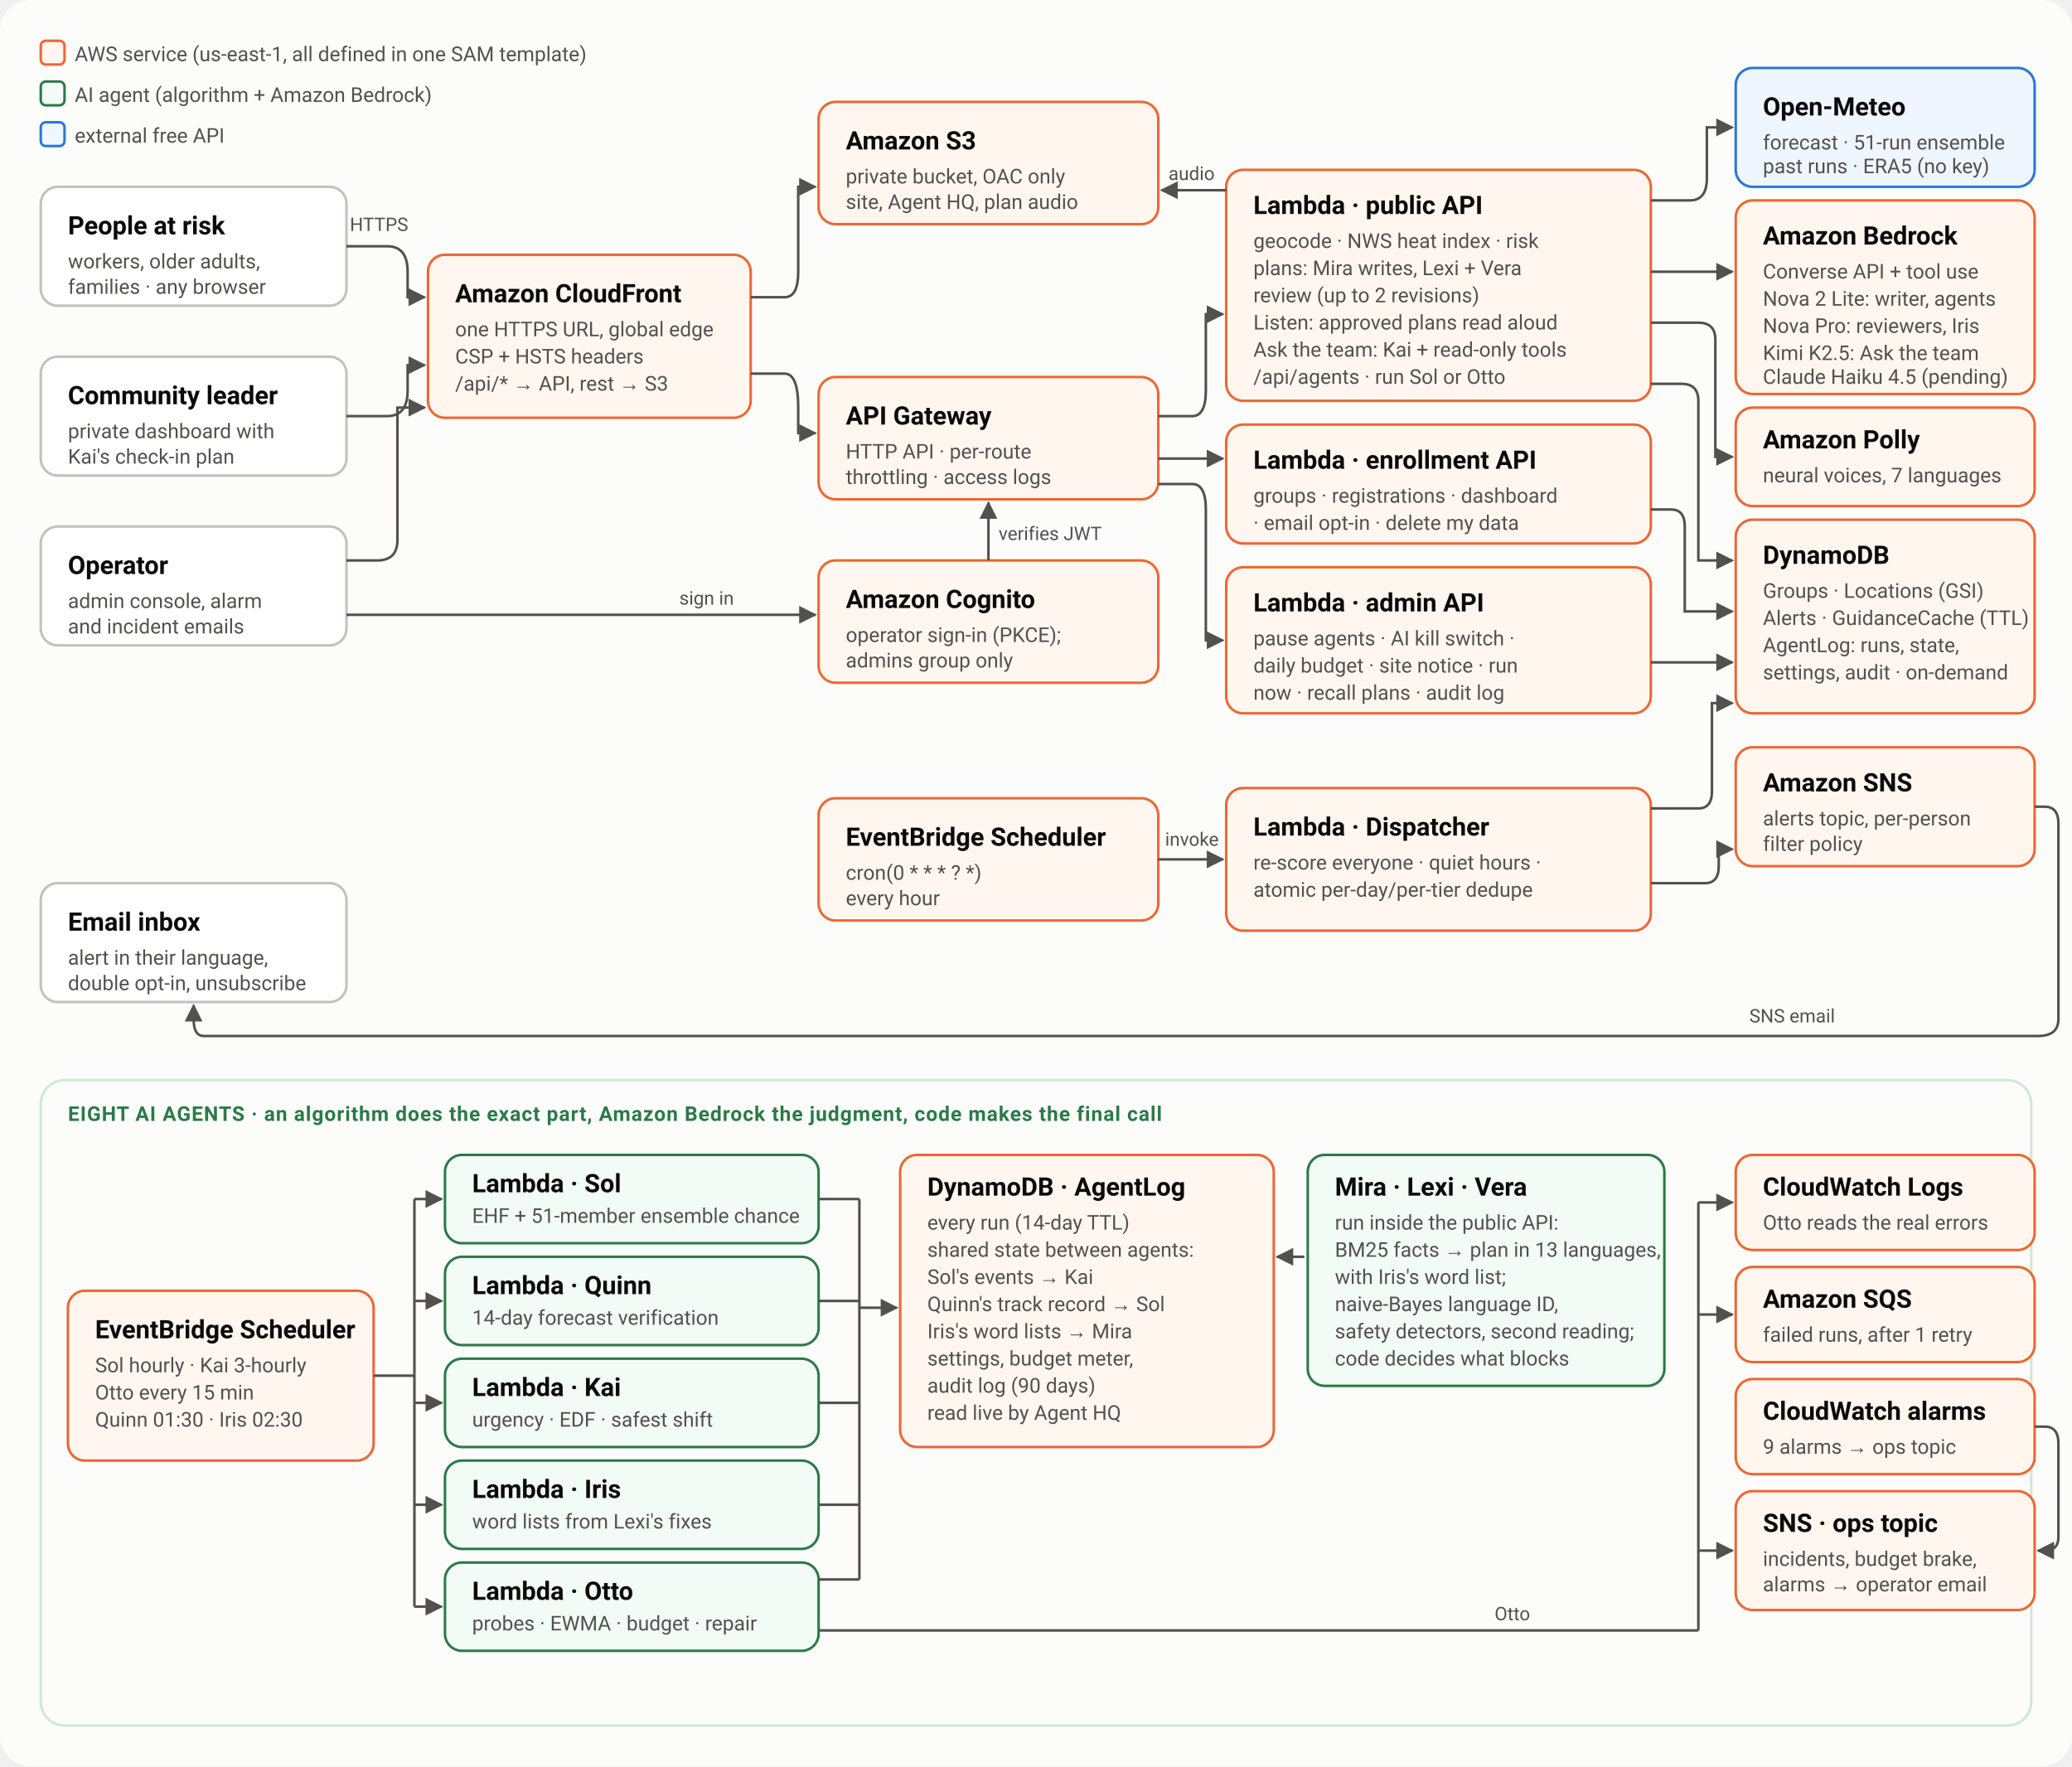
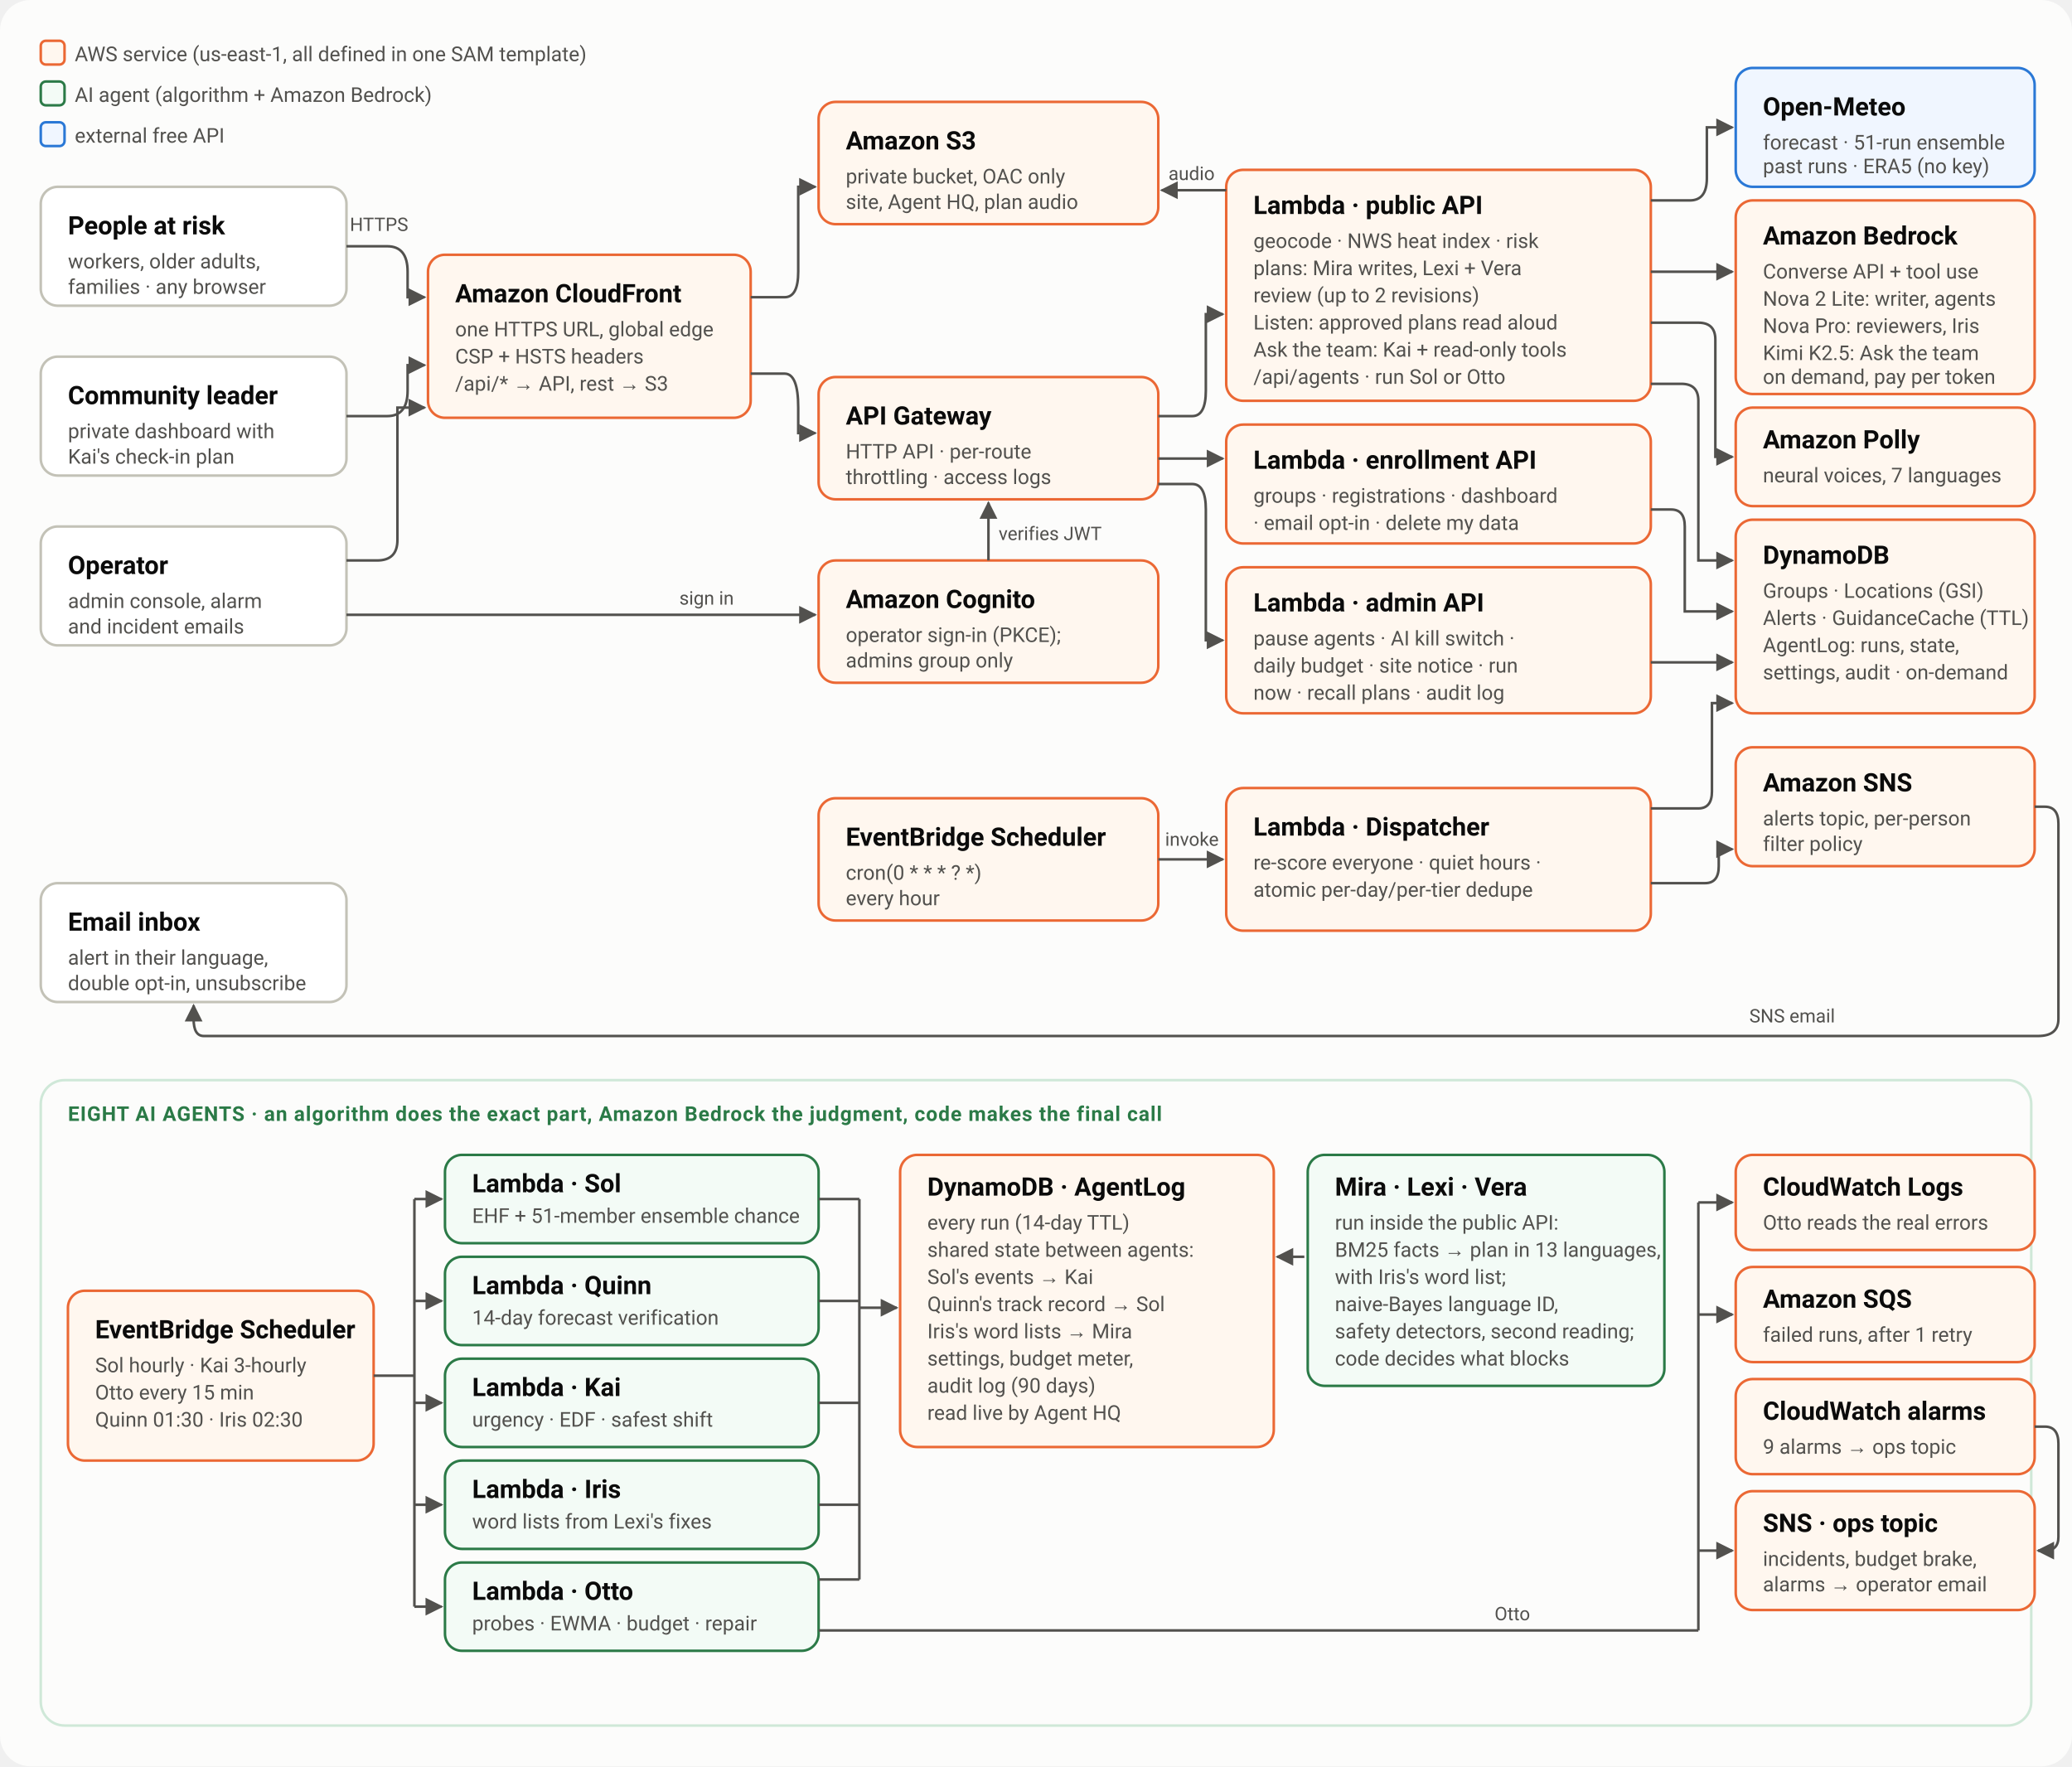
<svg xmlns="http://www.w3.org/2000/svg" viewBox="0 0 1220 1040" width="1220" height="1040" font-family="system-ui, -apple-system, Segoe UI, Roboto, Arial, sans-serif" role="img" aria-labelledby="t d">
  <defs>
    <marker id="a" viewBox="0 0 10 10" refX="9" refY="5" markerWidth="7" markerHeight="7" orient="auto-start-reverse">
      <path d="M0 0L10 5L0 10z" fill="#52514e" />
    </marker>
    <style>
      .box{fill:#ffffff;stroke:#c3c2b7;stroke-width:1.5}
      .aws{fill:#fff7ef;stroke:#eb6834;stroke-width:1.5}
      .agent{fill:#f3fbf6;stroke:#2b7a47;stroke-width:1.5}
      .ext{fill:#f0f6ff;stroke:#2a78d6;stroke-width:1.5}
      .h{font-size:15px;font-weight:700;fill:#0b0b0b}
      .s{font-size:12px;fill:#52514e}
      .e{stroke:#52514e;stroke-width:1.5;fill:none;marker-end:url(#a)}
      .ln{stroke:#52514e;stroke-width:1.5;fill:none}
      .lbl{font-size:11px;fill:#52514e}
      .zone{fill:none;stroke:#cfe8d8;stroke-width:1.5}
      .zt{font-size:12px;font-weight:700;fill:#2b7a47;letter-spacing:.04em}
    </style>
  </defs>
  <rect width="1220" height="1040" rx="18" fill="#fcfcfb" />
  <rect class="aws" x="24" y="24" width="14" height="14" rx="3" />
  <text class="s" x="44" y="36">AWS service (us-east-1, all defined in one SAM template)</text>
  <rect class="agent" x="24" y="48" width="14" height="14" rx="3" />
  <text class="s" x="44" y="60">AI agent (algorithm + Amazon Bedrock)</text>
  <rect class="ext" x="24" y="72" width="14" height="14" rx="3" />
  <text class="s" x="44" y="84">external free API</text>
  <rect class="box" x="24" y="110" width="180" height="70" rx="10" />
  <text class="h" x="40" y="138">People at risk</text>
  <text class="s" x="40" y="158">workers, older adults,</text>
  <text class="s" x="40" y="173">families · any browser</text>
  <rect class="box" x="24" y="210" width="180" height="70" rx="10" />
  <text class="h" x="40" y="238">Community leader</text>
  <text class="s" x="40" y="258">private dashboard with</text>
  <text class="s" x="40" y="273">Kai's check-in plan</text>
  <rect class="box" x="24" y="310" width="180" height="70" rx="10" />
  <text class="h" x="40" y="338">Operator</text>
  <text class="s" x="40" y="358">admin console, alarm</text>
  <text class="s" x="40" y="373">and incident emails</text>
  <rect class="box" x="24" y="520" width="180" height="70" rx="10" />
  <text class="h" x="40" y="548">Email inbox</text>
  <text class="s" x="40" y="568">alert in their language,</text>
  <text class="s" x="40" y="583">double opt-in, unsubscribe</text>
  <rect class="aws" x="252" y="150" width="190" height="96" rx="10" />
  <text class="h" x="268" y="178">Amazon CloudFront</text>
  <text class="s" x="268" y="198">one HTTPS URL, global edge</text>
  <text class="s" x="268" y="214">CSP + HSTS headers</text>
  <text class="s" x="268" y="230">/api/* → API, rest → S3</text>
  <rect class="aws" x="482" y="60" width="200" height="72" rx="10" />
  <text class="h" x="498" y="88">Amazon S3</text>
  <text class="s" x="498" y="108">private bucket, OAC only</text>
  <text class="s" x="498" y="123">site, Agent HQ, plan audio</text>
  <rect class="aws" x="482" y="222" width="200" height="72" rx="10" />
  <text class="h" x="498" y="250">API Gateway</text>
  <text class="s" x="498" y="270">HTTP API · per-route</text>
  <text class="s" x="498" y="285">throttling · access logs</text>
  <rect class="aws" x="482" y="330" width="200" height="72" rx="10" />
  <text class="h" x="498" y="358">Amazon Cognito</text>
  <text class="s" x="498" y="378">operator sign-in (PKCE);</text>
  <text class="s" x="498" y="393">admins group only</text>
  <rect class="aws" x="722" y="100" width="250" height="136" rx="10" />
  <text class="h" x="738" y="126">Lambda · public API</text>
  <text class="s" x="738" y="146">geocode · NWS heat index · risk</text>
  <text class="s" x="738" y="162">plans: Mira writes, Lexi + Vera</text>
  <text class="s" x="738" y="178">review (up to 2 revisions)</text>
  <text class="s" x="738" y="194">Listen: approved plans read aloud</text>
  <text class="s" x="738" y="210">Ask the team: Kai + read-only tools</text>
  <text class="s" x="738" y="226">/api/agents · run Sol or Otto</text>
  <rect class="aws" x="722" y="250" width="250" height="70" rx="10" />
  <text class="h" x="738" y="276">Lambda · enrollment API</text>
  <text class="s" x="738" y="296">groups · registrations · dashboard</text>
  <text class="s" x="738" y="312">· email opt-in · delete my data</text>
  <rect class="aws" x="722" y="334" width="250" height="86" rx="10" />
  <text class="h" x="738" y="360">Lambda · admin API</text>
  <text class="s" x="738" y="380">pause agents · AI kill switch ·</text>
  <text class="s" x="738" y="396">daily budget · site notice · run</text>
  <text class="s" x="738" y="412">now · recall plans · audit log</text>
  <rect class="aws" x="482" y="470" width="200" height="72" rx="10" />
  <text class="h" x="498" y="498">EventBridge Scheduler</text>
  <text class="s" x="498" y="518">cron(0 * * * ? *)</text>
  <text class="s" x="498" y="533">every hour</text>
  <rect class="aws" x="722" y="464" width="250" height="84" rx="10" />
  <text class="h" x="738" y="492">Lambda · Dispatcher</text>
  <text class="s" x="738" y="512">re-score everyone · quiet hours ·</text>
  <text class="s" x="738" y="528">atomic per-day/per-tier dedupe</text>
  <rect class="ext" x="1022" y="40" width="176" height="70" rx="10" />
  <text class="h" x="1038" y="68">Open-Meteo</text>
  <text class="s" x="1038" y="88">forecast · 51-run ensemble</text>
  <text class="s" x="1038" y="102">past runs · ERA5 (no key)</text>
  <rect class="aws" x="1022" y="118" width="176" height="114" rx="10" />
  <text class="h" x="1038" y="144">Amazon Bedrock</text>
  <text class="s" x="1038" y="164">Converse API + tool use</text>
  <text class="s" x="1038" y="180">Nova 2 Lite: writer, agents</text>
  <text class="s" x="1038" y="196">Nova Pro: reviewers, Iris</text>
  <text class="s" x="1038" y="212">Kimi K2.5: Ask the team</text>
-   <text class="s" x="1038" y="226">Claude Haiku 4.5 (pending)</text>
+   <text class="s" x="1038" y="226">on demand, pay per token</text>
  <rect class="aws" x="1022" y="240" width="176" height="58" rx="10" />
  <text class="h" x="1038" y="264">Amazon Polly</text>
  <text class="s" x="1038" y="284">neural voices, 7 languages</text>
  <rect class="aws" x="1022" y="306" width="176" height="114" rx="10" />
  <text class="h" x="1038" y="332">DynamoDB</text>
  <text class="s" x="1038" y="352">Groups · Locations (GSI)</text>
  <text class="s" x="1038" y="368">Alerts · GuidanceCache (TTL)</text>
  <text class="s" x="1038" y="384">AgentLog: runs, state,</text>
  <text class="s" x="1038" y="400">settings, audit · on-demand</text>
  <rect class="aws" x="1022" y="440" width="176" height="70" rx="10" />
  <text class="h" x="1038" y="466">Amazon SNS</text>
  <text class="s" x="1038" y="486">alerts topic, per-person</text>
  <text class="s" x="1038" y="501">filter policy</text>
  <path class="e" d="M204 145 H228 Q240 145 240 160 V175 H250" />
  <path class="e" d="M204 245 H228 Q240 245 240 230 V215 H250" />
  <path class="e" d="M204 330 H222 Q234 330 234 318 V240 H250" />
  <path class="e" d="M204 362 H480" />
  <text class="lbl" x="206" y="136">HTTPS</text>
  <text class="lbl" x="400" y="356">sign in</text>
  <path class="e" d="M442 175 H462 Q470 175 470 160 V110 H480" />
  <path class="e" d="M442 220 H462 Q470 220 470 240 V255 H480" />
  <path class="e" d="M582 330 V296" />
  <text class="lbl" x="588" y="318">verifies JWT</text>
  <path class="e" d="M682 245 H702 Q710 245 710 230 V185 H720" />
  <path class="e" d="M682 270 H720" />
  <path class="e" d="M682 285 H702 Q710 285 710 300 V377 H720" />
  <path class="e" d="M722 112 H684" />
  <text class="lbl" x="688" y="106">audio</text>
  <path class="e" d="M972 118 H995 Q1005 118 1005 105 V75 H1020" />
  <path class="e" d="M972 160 H1020" />
  <path class="e" d="M972 190 H1000 Q1010 190 1010 200 V269 H1020" />
  <path class="e" d="M972 226 H990 Q1000 226 1000 236 V330 H1020" />
  <path class="e" d="M972 300 H984 Q992 300 992 310 V360 H1020" />
  <path class="e" d="M972 390 H1020" />
  <path class="e" d="M682 506 H720" />
  <text class="lbl" x="686" y="498">invoke</text>
  <path class="e" d="M972 476 H1000 Q1008 476 1008 466 V414 H1020" />
  <path class="e" d="M972 520 H1004 Q1012 520 1012 510 V500 H1020" />
  <path class="e" d="M1198 475 H1204 Q1212 475 1212 485 V600 Q1212 610 1200 610 H120 Q114 610 114 600 V592" />
  <text class="lbl" x="1030" y="602">SNS email</text>
  <rect class="zone" x="24" y="636" width="1172" height="380" rx="14" />
  <text class="zt" x="40" y="660">EIGHT AI AGENTS · an algorithm does the exact part, Amazon Bedrock the judgment, code makes the final call</text>
  <rect class="aws" x="40" y="760" width="180" height="100" rx="10" />
  <text class="h" x="56" y="788">EventBridge Scheduler</text>
  <text class="s" x="56" y="808">Sol hourly · Kai 3-hourly</text>
  <text class="s" x="56" y="824">Otto every 15 min</text>
  <text class="s" x="56" y="840">Quinn 01:30 · Iris 02:30</text>
  <rect class="agent" x="262" y="680" width="220" height="52" rx="10" />
  <text class="h" x="278" y="702">Lambda · Sol</text>
  <text class="s" x="278" y="720">EHF + 51-member ensemble chance</text>
  <rect class="agent" x="262" y="740" width="220" height="52" rx="10" />
  <text class="h" x="278" y="762">Lambda · Quinn</text>
  <text class="s" x="278" y="780">14-day forecast verification</text>
  <rect class="agent" x="262" y="800" width="220" height="52" rx="10" />
  <text class="h" x="278" y="822">Lambda · Kai</text>
  <text class="s" x="278" y="840">urgency · EDF · safest shift</text>
  <rect class="agent" x="262" y="860" width="220" height="52" rx="10" />
  <text class="h" x="278" y="882">Lambda · Iris</text>
  <text class="s" x="278" y="900">word lists from Lexi's fixes</text>
  <rect class="agent" x="262" y="920" width="220" height="52" rx="10" />
  <text class="h" x="278" y="942">Lambda · Otto</text>
  <text class="s" x="278" y="960">probes · EWMA · budget · repair</text>
  <path class="ln" d="M220 810 H244" />
  <path class="ln" d="M244 706 V946" />
  <path class="e" d="M244 706 H260" />
  <path class="e" d="M244 766 H260" />
  <path class="e" d="M244 826 H260" />
  <path class="e" d="M244 886 H260" />
  <path class="e" d="M244 946 H260" />
  <path class="ln" d="M482 706 H506 M482 766 H506 M482 826 H506 M482 886 H506 M482 930 H506" />
  <path class="ln" d="M506 706 V930" />
  <path class="e" d="M506 770 H528" />
  <rect class="aws" x="530" y="680" width="220" height="172" rx="10" />
  <text class="h" x="546" y="704">DynamoDB · AgentLog</text>
  <text class="s" x="546" y="724">every run (14-day TTL)</text>
  <text class="s" x="546" y="740">shared state between agents:</text>
  <text class="s" x="546" y="756">Sol's events → Kai</text>
  <text class="s" x="546" y="772">Quinn's track record → Sol</text>
  <text class="s" x="546" y="788">Iris's word lists → Mira</text>
  <text class="s" x="546" y="804">settings, budget meter,</text>
  <text class="s" x="546" y="820">audit log (90 days)</text>
  <text class="s" x="546" y="836">read live by Agent HQ</text>
  <rect class="agent" x="770" y="680" width="210" height="136" rx="10" />
  <text class="h" x="786" y="704">Mira · Lexi · Vera</text>
  <text class="s" x="786" y="724">run inside the public API:</text>
  <text class="s" x="786" y="740">BM25 facts → plan in 13 languages,</text>
  <text class="s" x="786" y="756">with Iris's word list;</text>
  <text class="s" x="786" y="772">naive-Bayes language ID,</text>
  <text class="s" x="786" y="788">safety detectors, second reading;</text>
  <text class="s" x="786" y="804">code decides what blocks</text>
  <path class="e" d="M768 740 H752" />
  <rect class="aws" x="1022" y="680" width="176" height="56" rx="10" />
  <text class="h" x="1038" y="704">CloudWatch Logs</text>
  <text class="s" x="1038" y="724">Otto reads the real errors</text>
  <rect class="aws" x="1022" y="746" width="176" height="56" rx="10" />
  <text class="h" x="1038" y="770">Amazon SQS</text>
  <text class="s" x="1038" y="790">failed runs, after 1 retry</text>
  <rect class="aws" x="1022" y="812" width="176" height="56" rx="10" />
  <text class="h" x="1038" y="836">CloudWatch alarms</text>
  <text class="s" x="1038" y="856">9 alarms → ops topic</text>
  <rect class="aws" x="1022" y="878" width="176" height="70" rx="10" />
  <text class="h" x="1038" y="902">SNS · ops topic</text>
  <text class="s" x="1038" y="922">incidents, budget brake,</text>
  <text class="s" x="1038" y="937">alarms → operator email</text>
  <path class="ln" d="M482 960 H1000" />
  <path class="ln" d="M1000 708 V960" />
  <path class="e" d="M1000 708 H1020" />
  <path class="e" d="M1000 774 H1020" />
  <path class="e" d="M1000 913 H1020" />
  <text class="lbl" x="880" y="954">Otto</text>
  <path class="e" d="M1198 840 H1204 Q1212 840 1212 850 V905 Q1212 913 1204 913 H1200" />
</svg>
